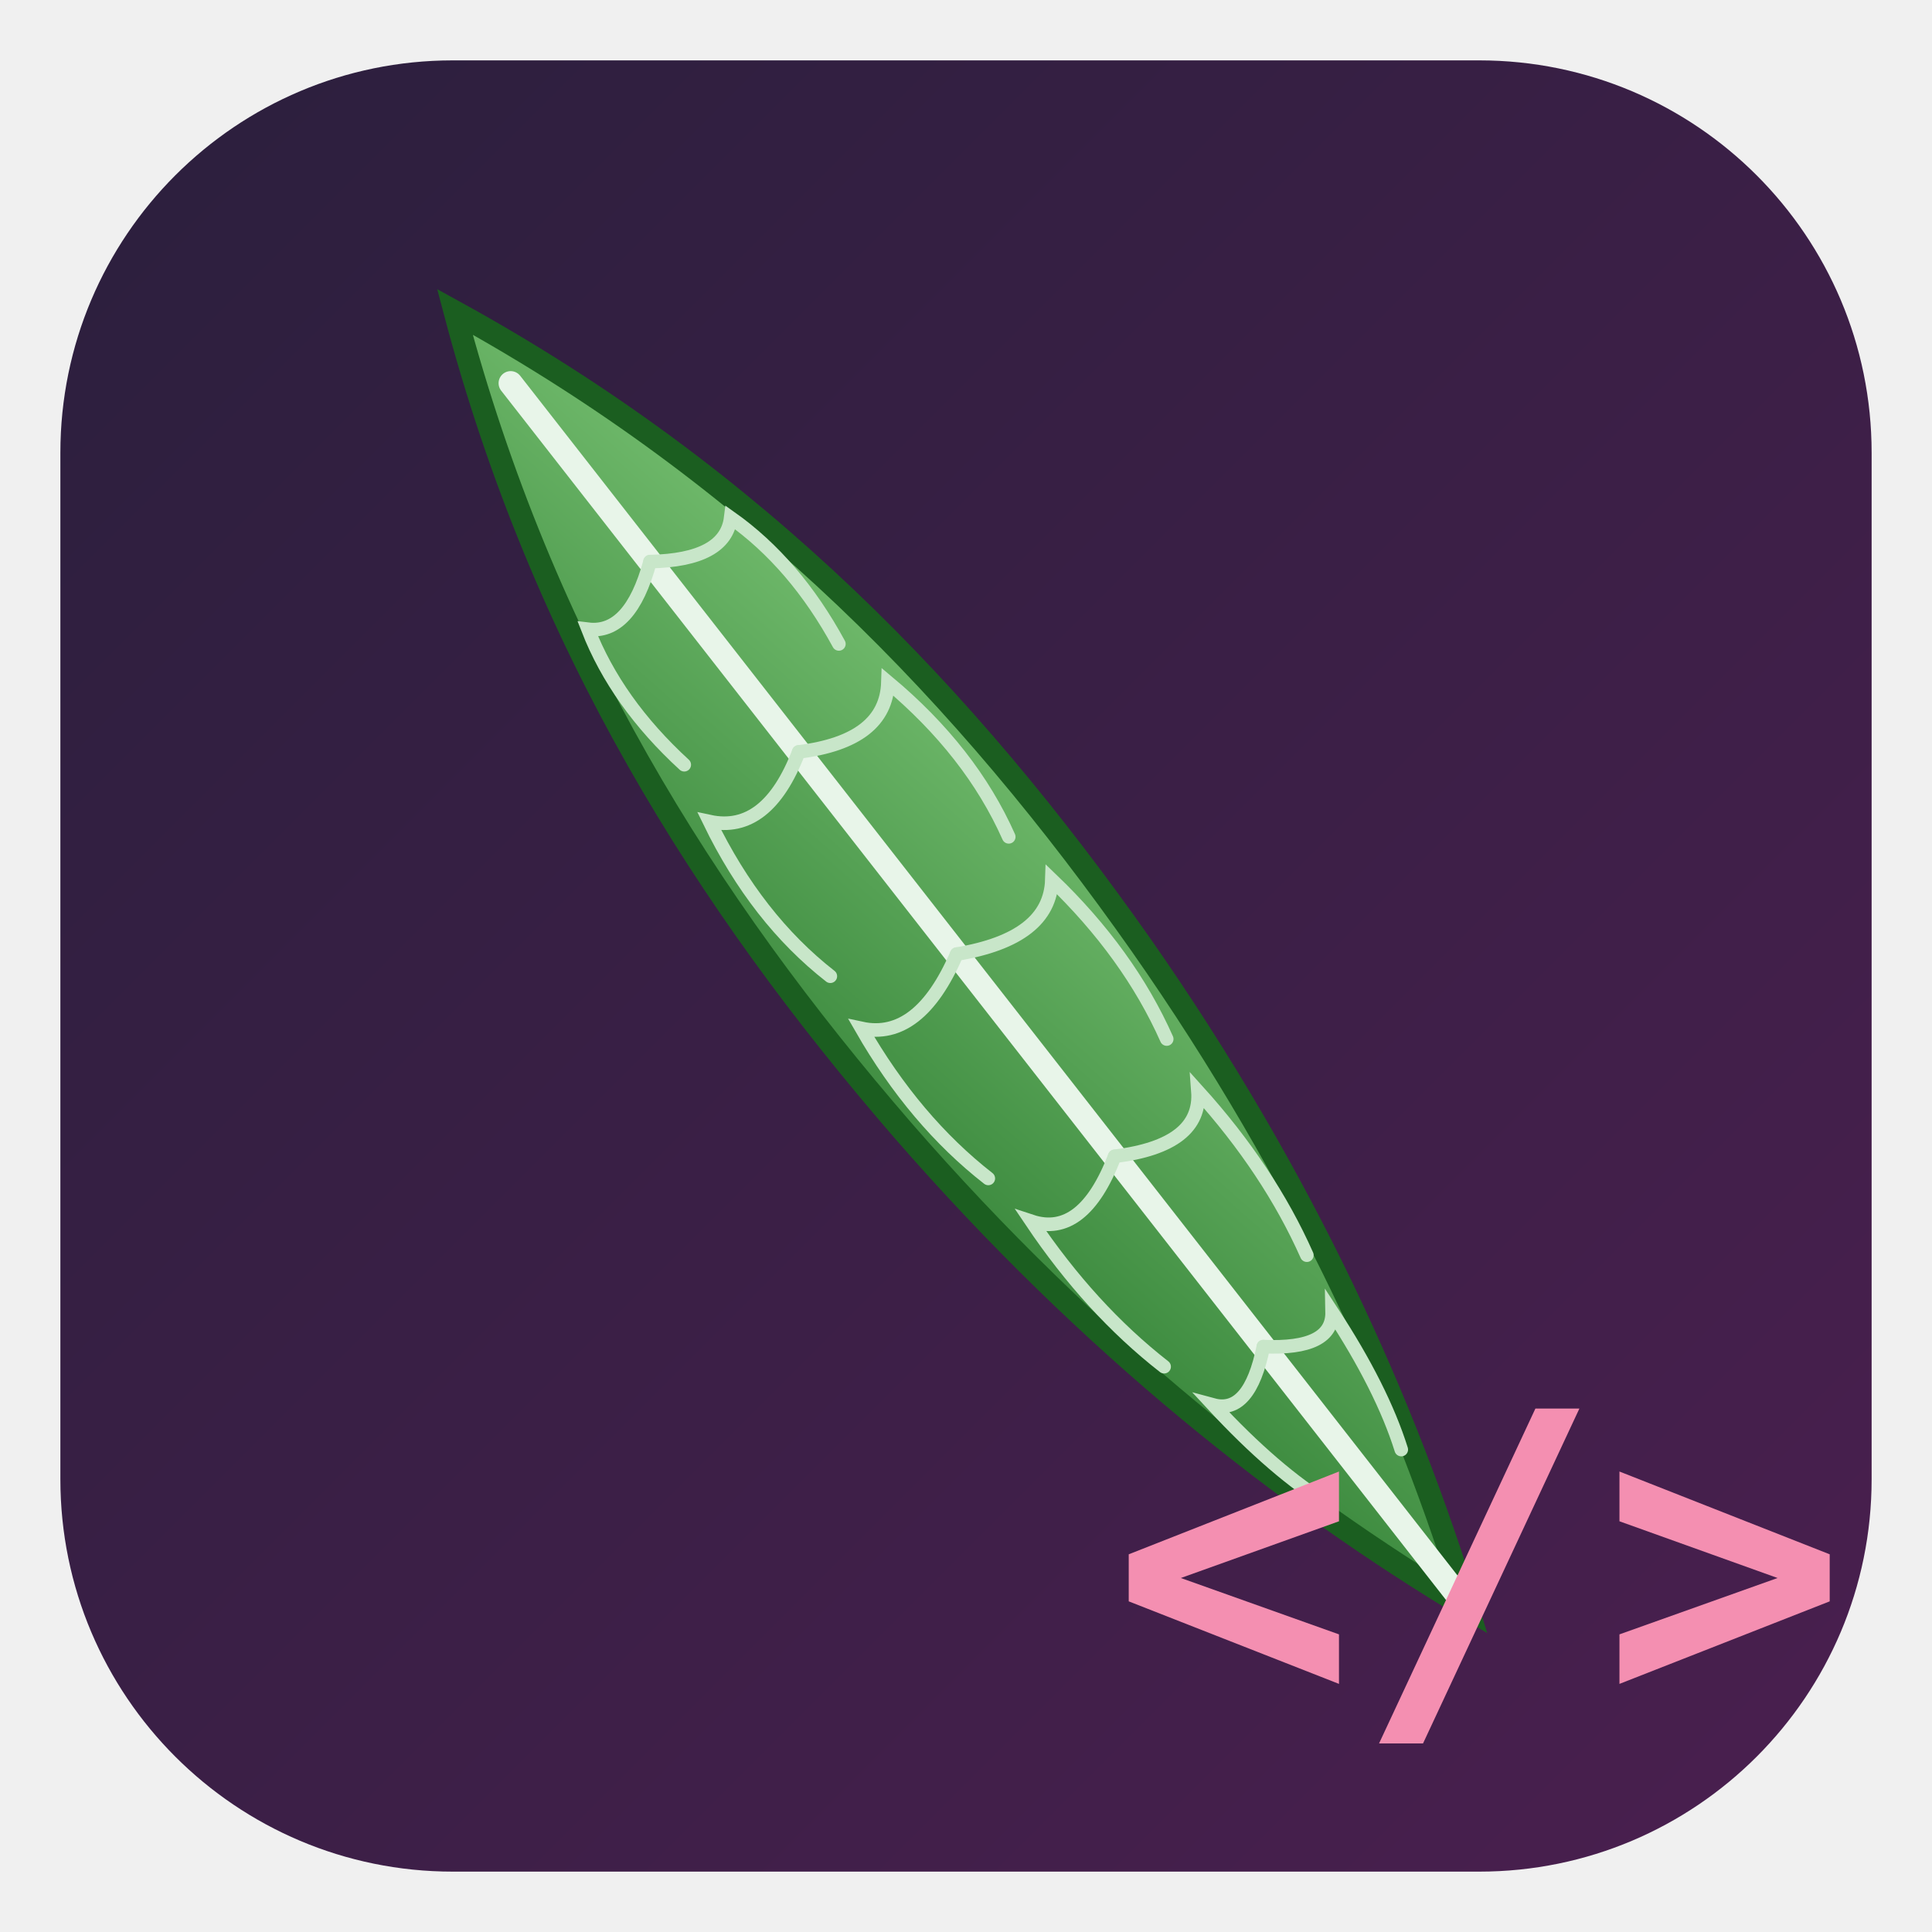
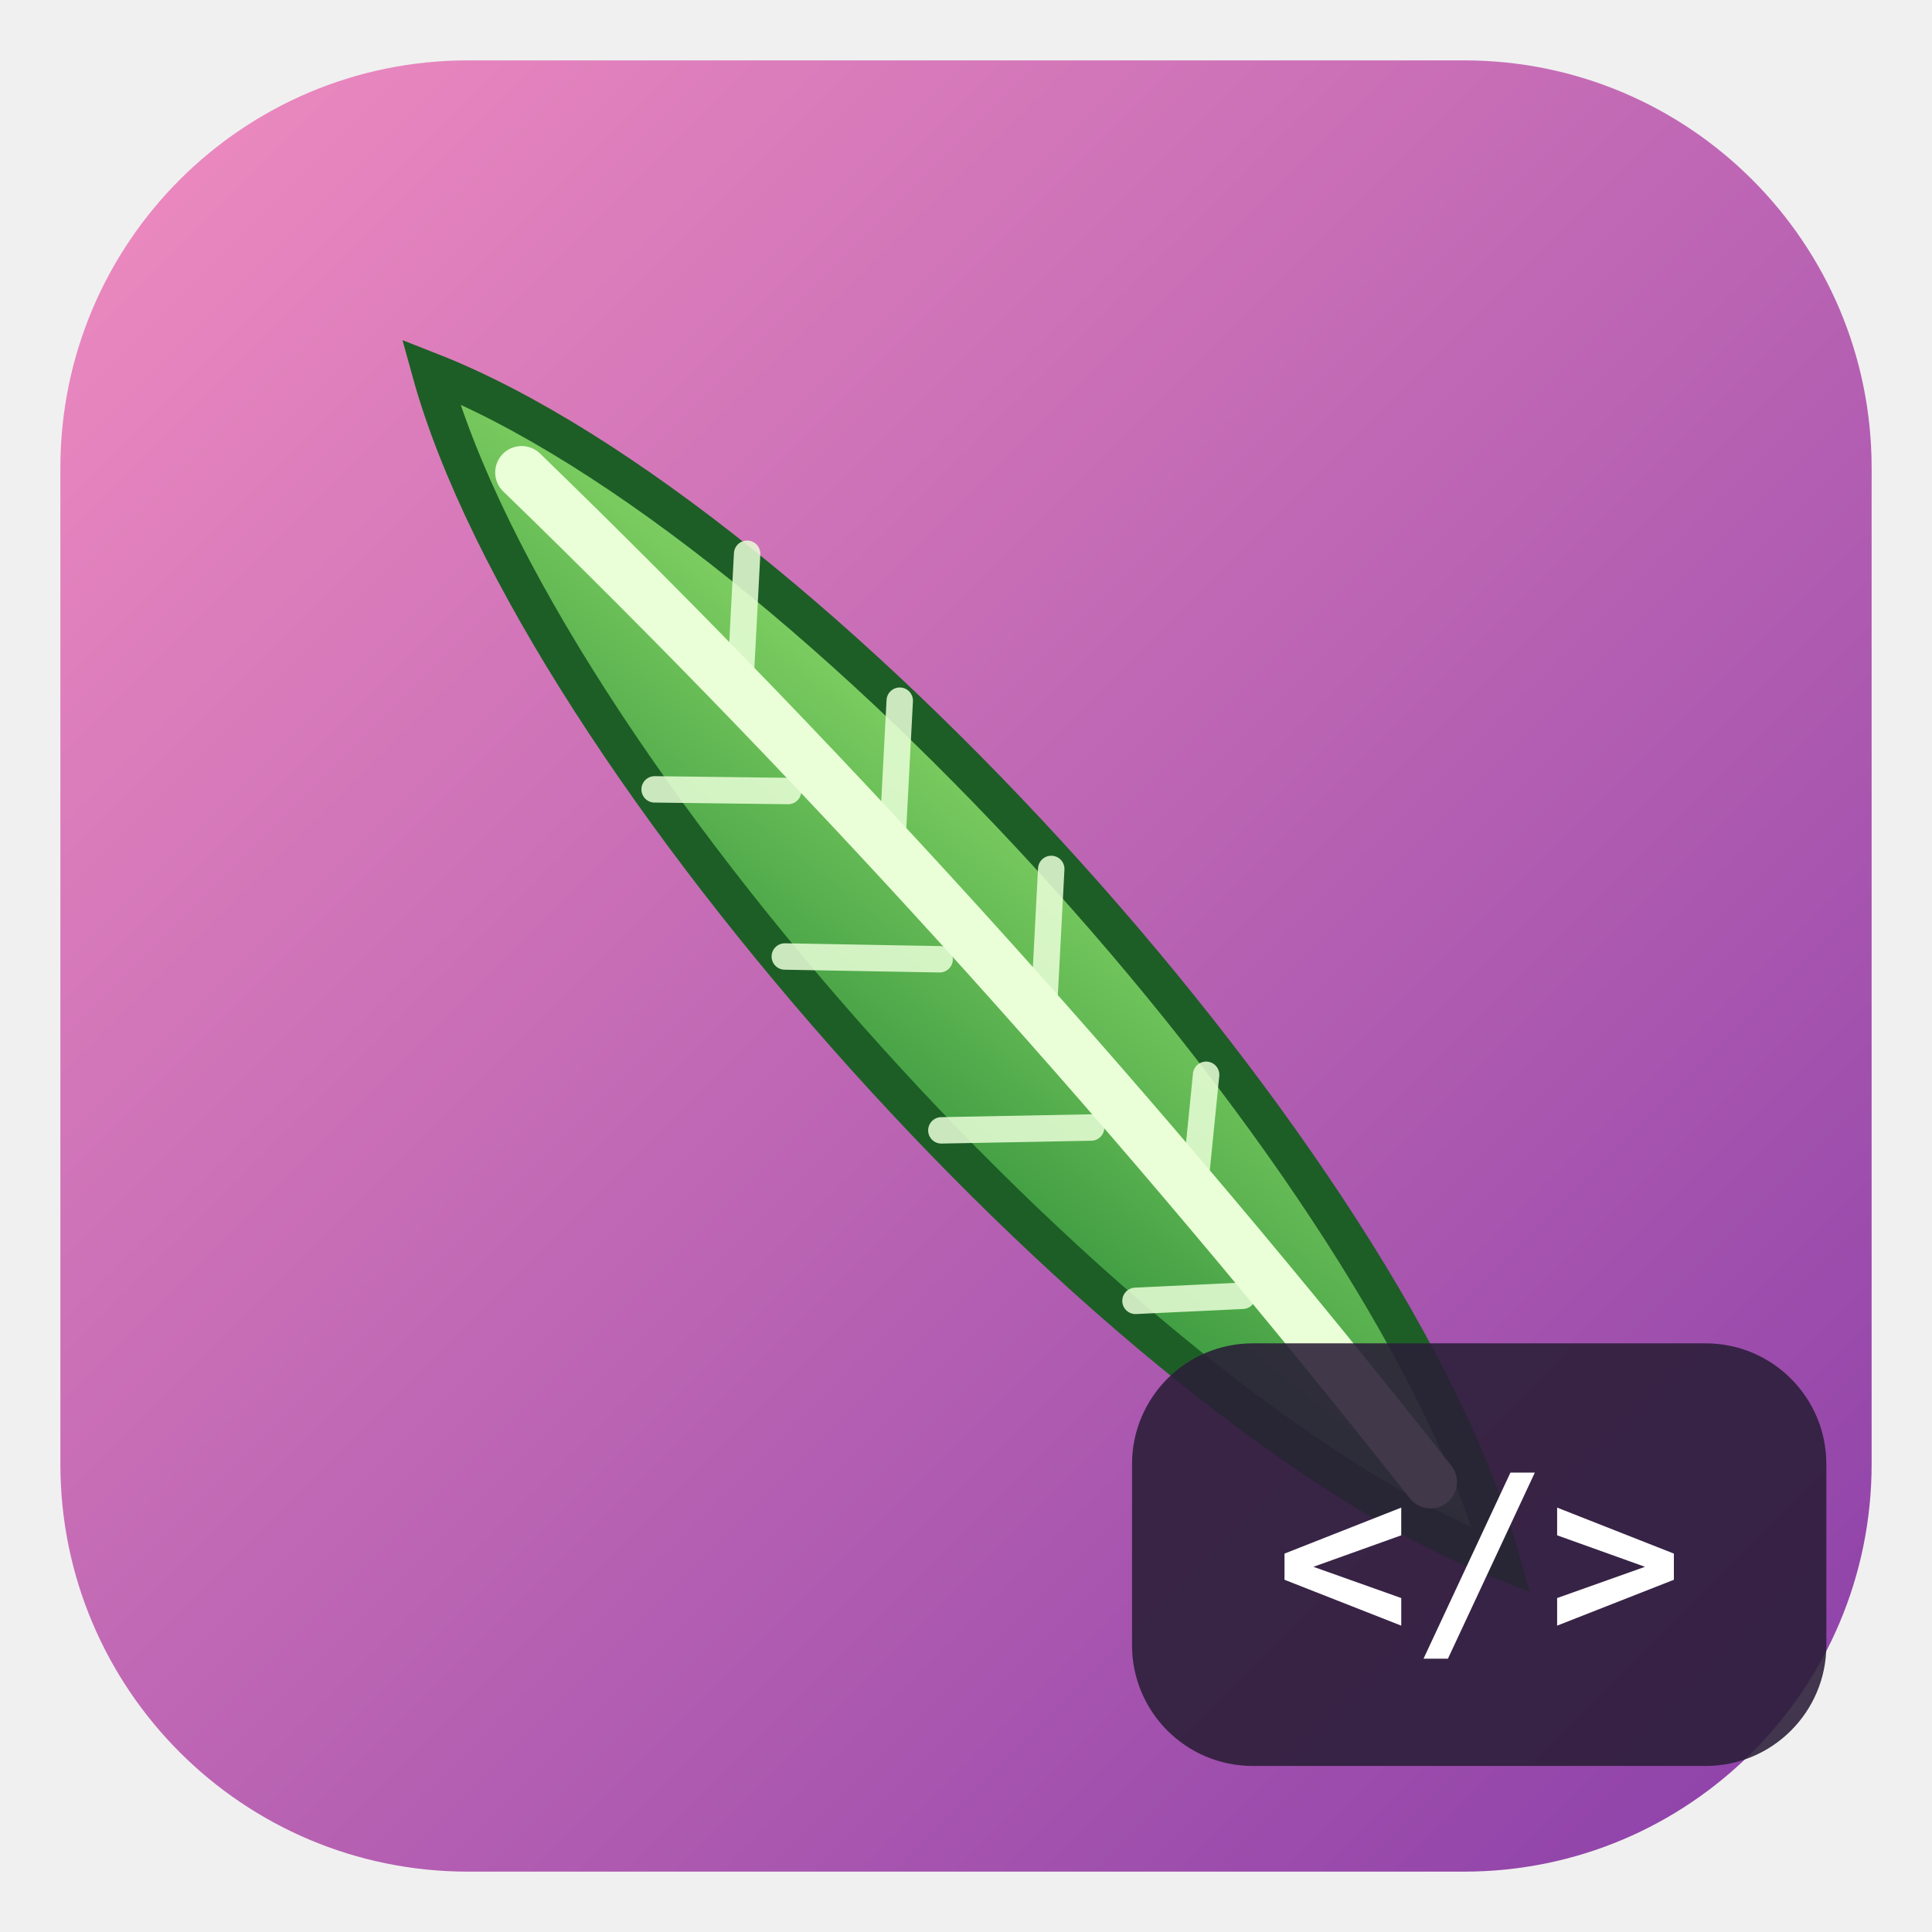
<svg xmlns="http://www.w3.org/2000/svg" viewBox="0 0 256 256">
  <defs>
    <linearGradient id="bg" x1="0" y1="0" x2="1" y2="1">
-       <stop offset="0" stop-color="#2b1f3d" />
-       <stop offset="1" stop-color="#4a1f4f" />
+       <stop offset="0" stop-color="#f08cc0" />
+       <stop offset="1" stop-color="#8a3fa8" />
    </linearGradient>
    <linearGradient id="lf" x1="0" y1="1" x2="1" y2="0">
-       <stop offset="0" stop-color="#2e7d32" />
-       <stop offset="1" stop-color="#7cc576" />
+       <stop offset="0" stop-color="#2f8f3a" />
+       <stop offset="1" stop-color="#8fdc6a" />
    </linearGradient>
  </defs>
-   <rect x="8" y="8" width="240" height="240" rx="52" fill="url(#bg)" />
-   <g transform="rotate(-38 128 128)">
-     <path d="M128 18 C146 60 150 100 148 140 C146 178 138 210 128 236 C118 210 110 178 108 140 C106 100 110 60 128 18 Z" fill="url(#lf)" stroke="#1b5e20" stroke-width="3" />
-     <path d="M128 30 L128 236" stroke="#e8f5e9" stroke-width="3.2" stroke-linecap="round" />
-     <g fill="none" stroke="#c8e6c9" stroke-width="1.8" stroke-linecap="round">
-       <path d="M128 60 Q136 66 140 62 Q143 72 141 84" />
-       <path d="M128 60 Q120 66 116 62 Q113 72 115 84" />
-       <path d="M128 92 Q138 98 143 92 Q146 106 143 118" />
-       <path d="M128 92 Q118 98 113 92 Q110 106 113 118" />
-       <path d="M128 126 Q139 132 144 126 Q146 140 143 152" />
-       <path d="M128 126 Q117 132 112 126 Q110 140 113 152" />
-       <path d="M128 160 Q138 166 142 160 Q143 174 140 186" />
-       <path d="M128 160 Q118 166 114 160 Q113 174 116 186" />
-       <path d="M128 192 Q135 198 138 194 Q137 206 134 214" />
-       <path d="M128 192 Q121 198 118 194 Q119 206 122 214" />
+   <rect x="8" y="8" width="240" height="240" rx="54" fill="url(#bg)" />
+   <g transform="rotate(-42 128 128)">
+     <path d="M128 22 C 152 70, 152 186, 128 234 C 104 186, 104 70, 128 22 Z" fill="url(#lf)" stroke="#1d5e26" stroke-width="5" />
+     <path d="M128 40 Q 134 128 128 220" fill="none" stroke="#eaffd8" stroke-width="7" stroke-linecap="round" />
+     <g stroke="#eaffd8" stroke-width="3.5" fill="none" stroke-linecap="round" opacity=".85">
+       <path d="M131 80 L143 68" />
+       <path d="M131 110 L145 96" />
+       <path d="M131 140 L145 126" />
+       <path d="M131 170 L142 160" />
+       <path d="M126 95 L113 83" />
+       <path d="M126 125 L111 111" />
+       <path d="M126 155 L111 142" />
+       <path d="M126 185 L115 176" />
    </g>
  </g>
-   <text x="196" y="226" font-family="DejaVu Sans Mono,Consolas,monospace" font-weight="bold" font-size="54" fill="#f48fb1" text-anchor="middle">&lt;/&gt;</text>
+   <g transform="translate(150 178)">
+     <rect x="0" y="0" width="92" height="56" rx="16" fill="#2a1d38" opacity=".88" />
+     <text x="46" y="39" font-family="DejaVu Sans Mono,monospace" font-weight="bold" font-size="30" fill="#ffffff" text-anchor="middle">&lt;/&gt;</text>
+   </g>
</svg>
